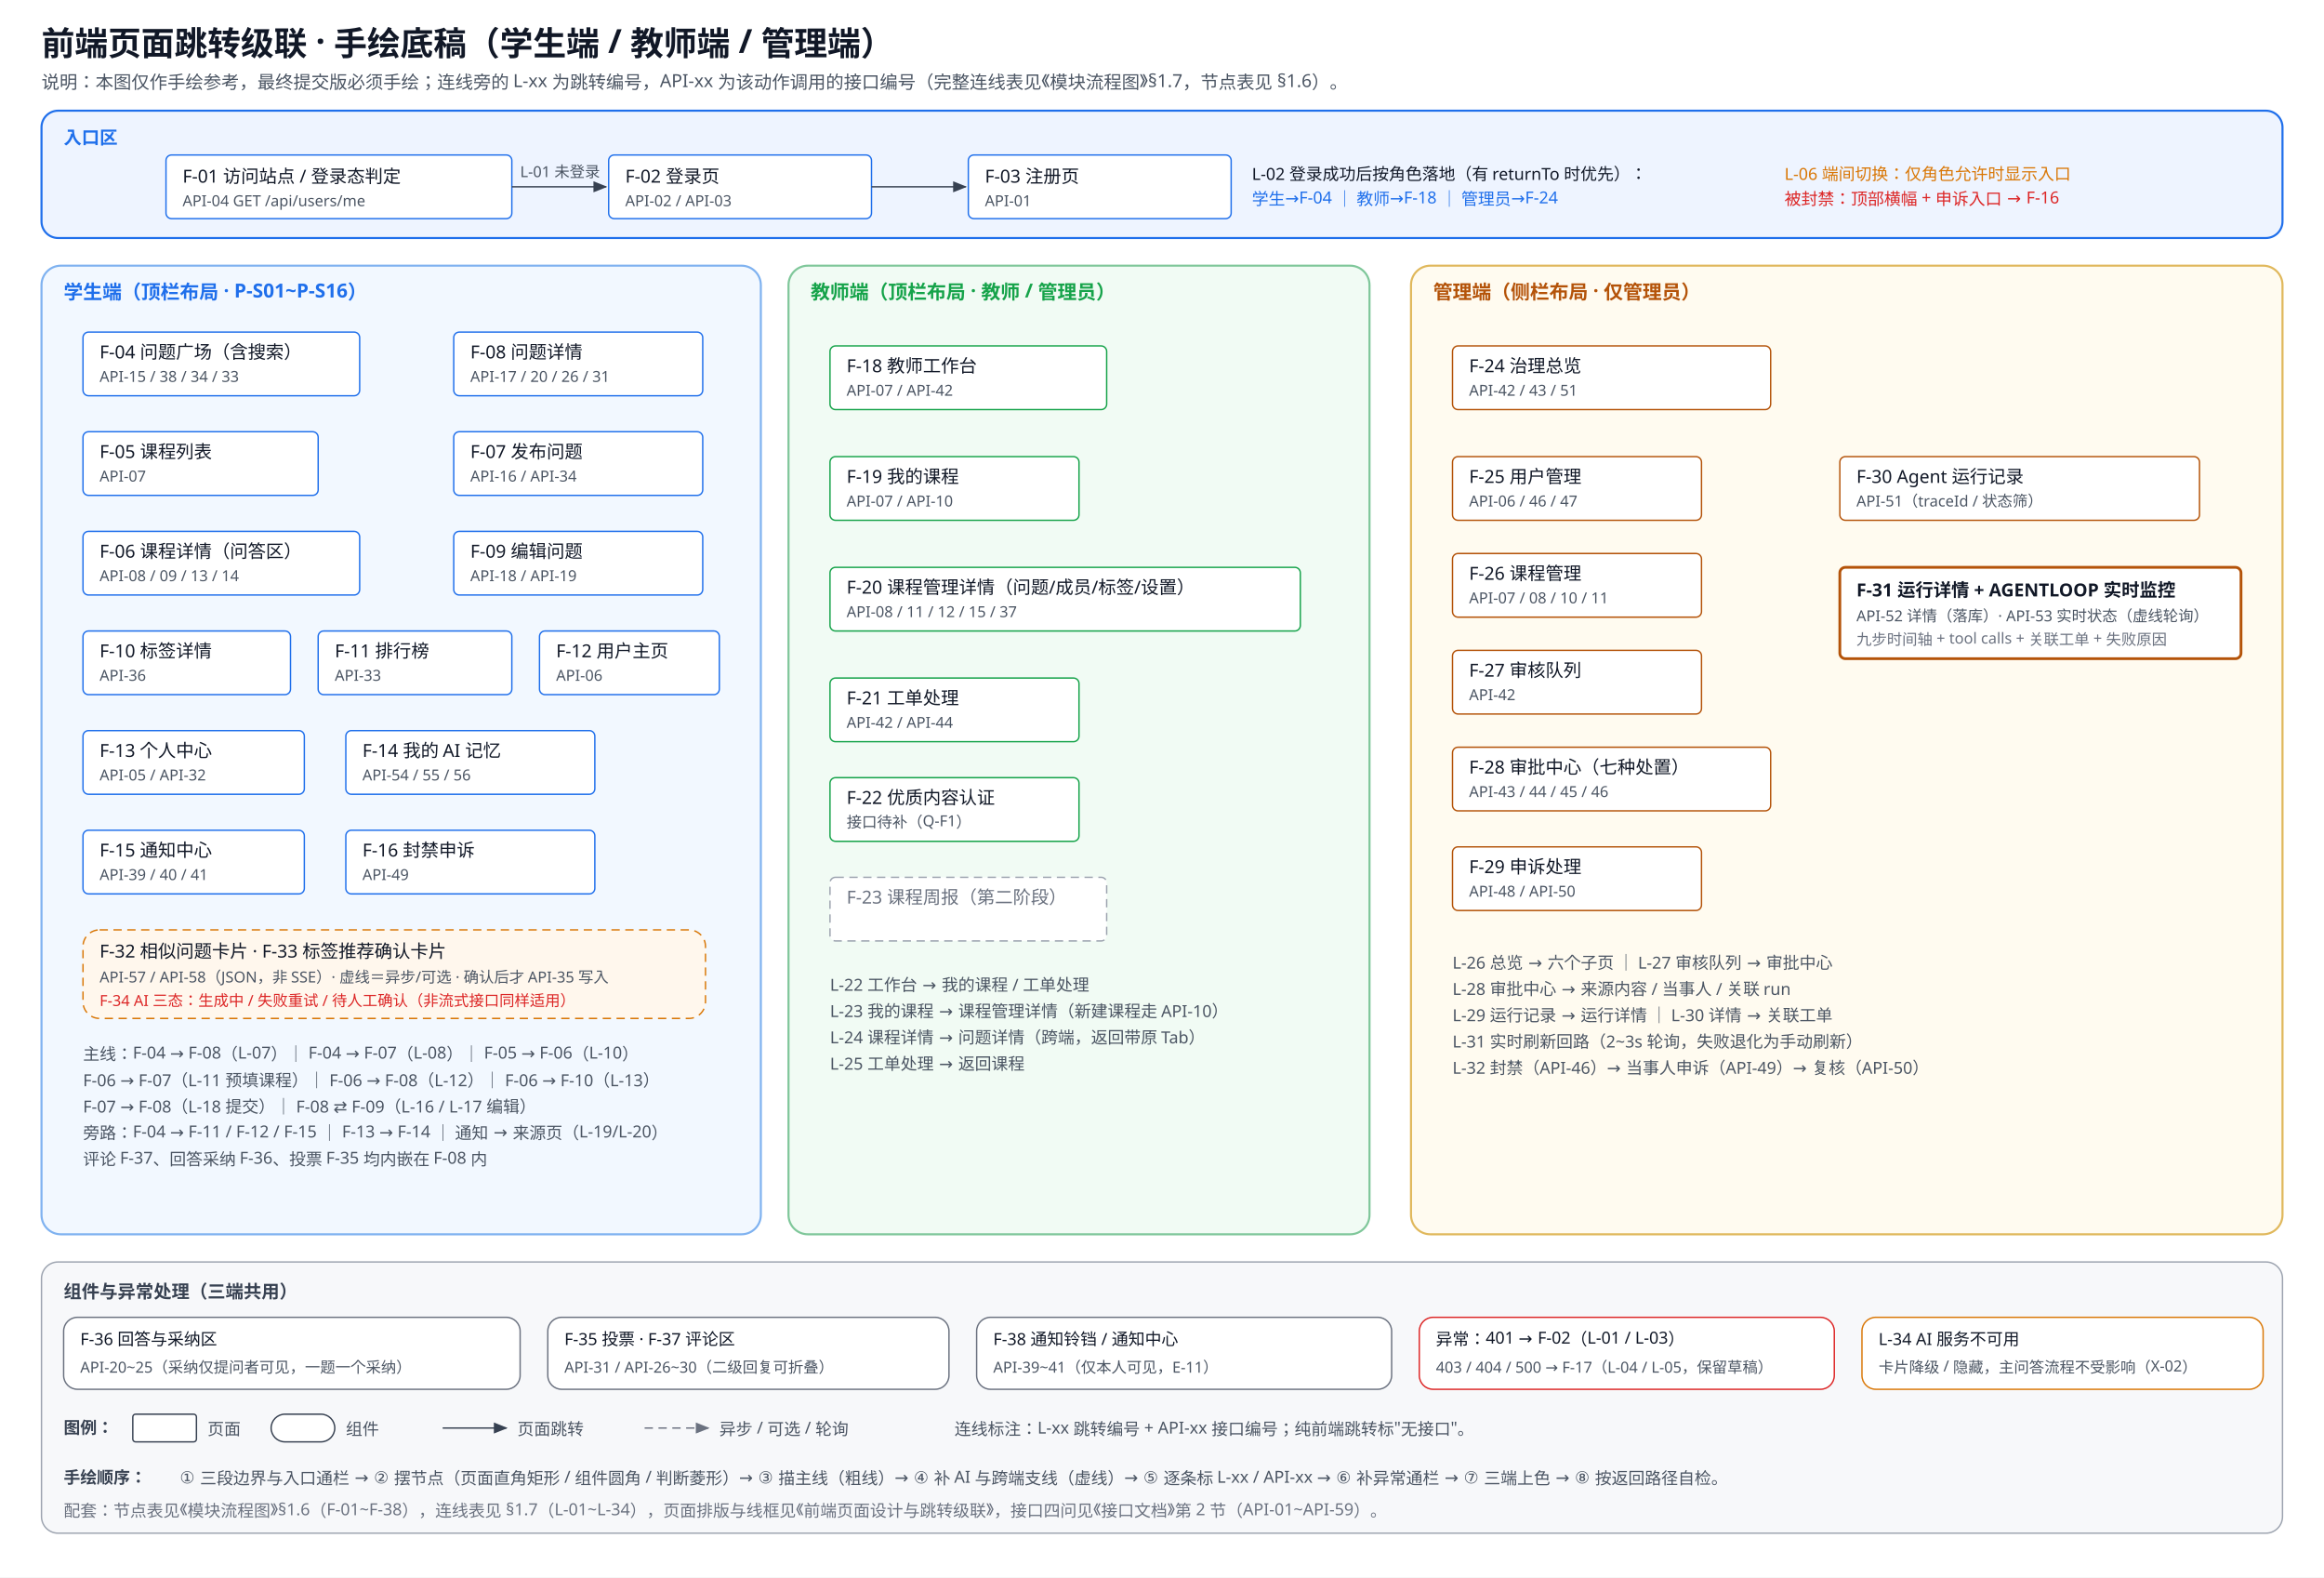
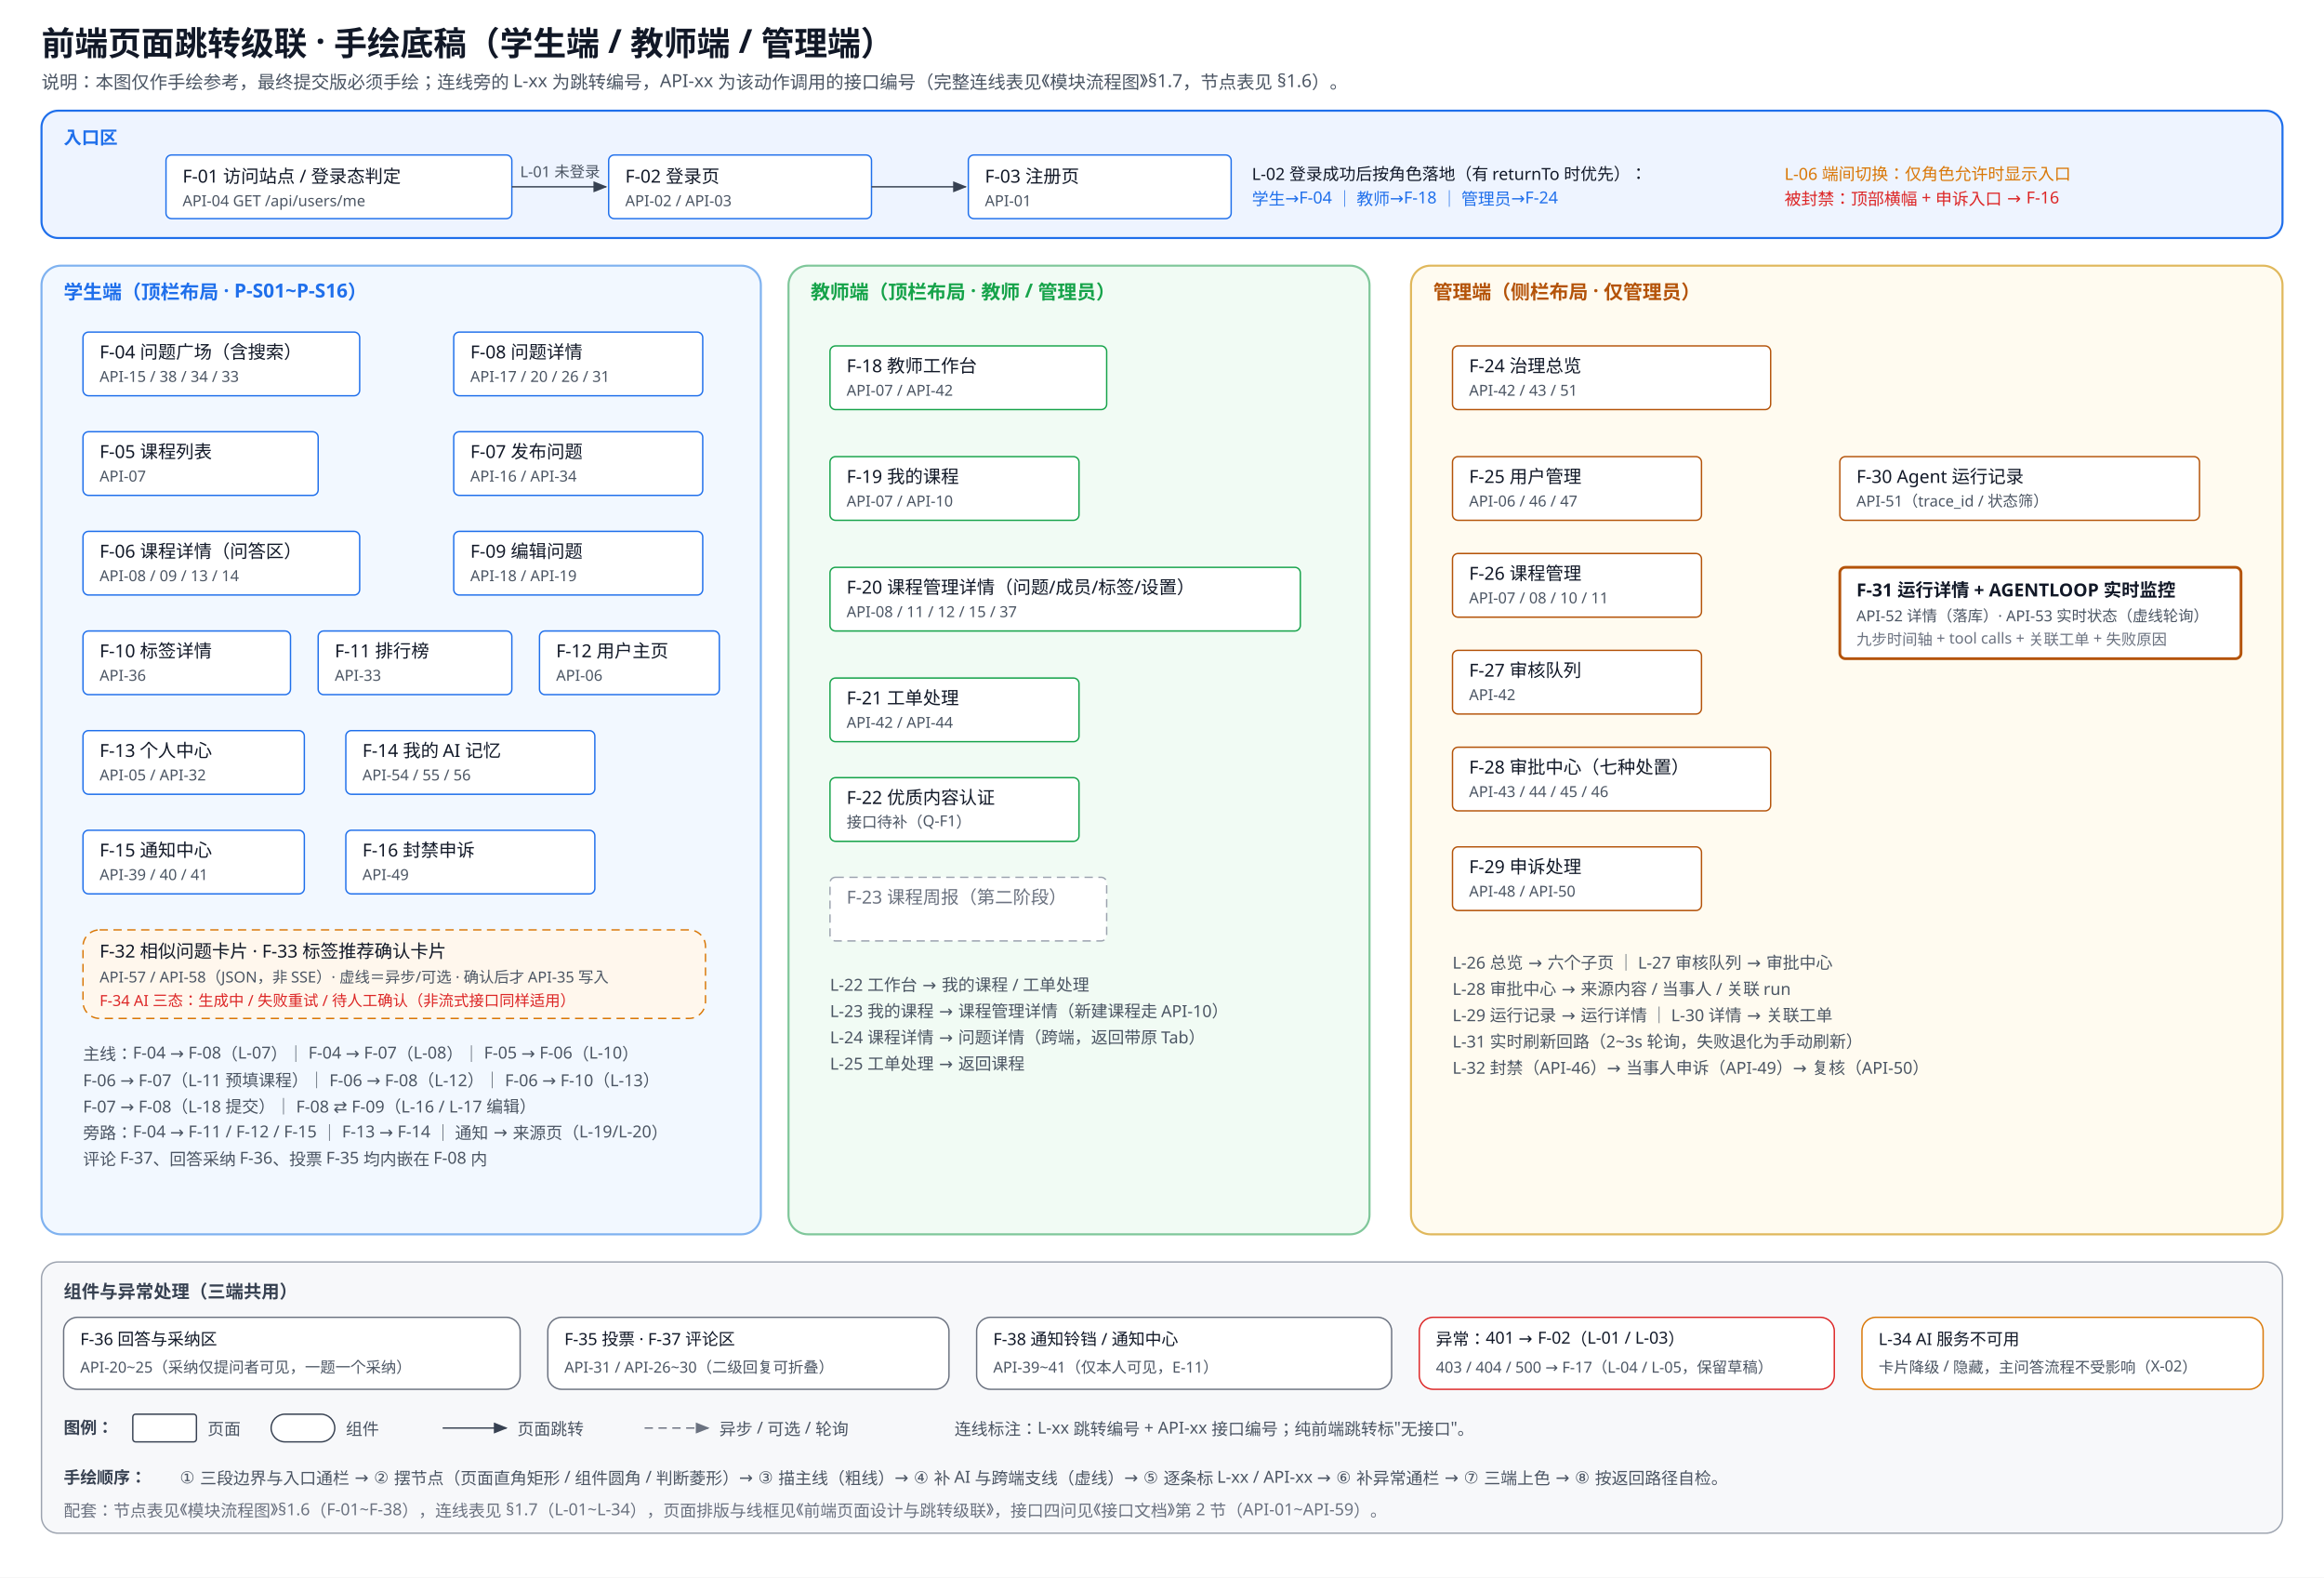
<svg xmlns="http://www.w3.org/2000/svg" width="1680" height="1140" viewBox="0 0 1680 1140" font-family="Microsoft YaHei, PingFang SC, sans-serif">
  <defs>
    <marker id="arrow" markerWidth="10" markerHeight="8" refX="9" refY="4" orient="auto">
      <path d="M0,0 L10,4 L0,8 z" fill="#374151" />
    </marker>
    <marker id="arrowDash" markerWidth="10" markerHeight="8" refX="9" refY="4" orient="auto">
      <path d="M0,0 L10,4 L0,8 z" fill="#6B7280" />
    </marker>
  </defs>
  <rect x="0" y="0" width="1680" height="1140" fill="#FFFFFF" />
  <text x="30" y="40" font-size="24" font-weight="bold" fill="#111827">前端页面跳转级联 · 手绘底稿（学生端 / 教师端 / 管理端）</text>
  <text x="30" y="64" font-size="13" fill="#4B5563">说明：本图仅作手绘参考，最终提交版必须手绘；连线旁的 L-xx 为跳转编号，API-xx 为该动作调用的接口编号（完整连线表见《模块流程图》§1.7，节点表见 §1.6）。</text>
  <rect x="30" y="80" width="1620" height="92" rx="12" fill="#EEF4FF" stroke="#1F6FEB" stroke-width="1.5" />
  <text x="46" y="104" font-size="13" font-weight="bold" fill="#1F6FEB">入口区</text>
  <rect x="120" y="112" width="250" height="46" rx="4" fill="#FFFFFF" stroke="#1F6FEB" />
  <text x="132" y="132" font-size="13" fill="#111827">F-01 访问站点 / 登录态判定</text>
  <text x="132" y="149" font-size="11" fill="#4B5563">API-04  GET /api/users/me</text>
  <path d="M370,135 L438,135" stroke="#374151" marker-end="url(#arrow)" />
  <text x="376" y="128" font-size="11" fill="#4B5563">L-01 未登录</text>
  <rect x="440" y="112" width="190" height="46" rx="4" fill="#FFFFFF" stroke="#1F6FEB" />
  <text x="452" y="132" font-size="13" fill="#111827">F-02 登录页</text>
  <text x="452" y="149" font-size="11" fill="#4B5563">API-02 / API-03</text>
  <path d="M630,135 L698,135" stroke="#374151" marker-end="url(#arrow)" />
  <rect x="700" y="112" width="190" height="46" rx="4" fill="#FFFFFF" stroke="#1F6FEB" />
  <text x="712" y="132" font-size="13" fill="#111827">F-03 注册页</text>
  <text x="712" y="149" font-size="11" fill="#4B5563">API-01</text>
  <text x="905" y="130" font-size="12" fill="#111827">L-02 登录成功后按角色落地（有 returnTo 时优先）：</text>
  <text x="905" y="148" font-size="12" fill="#1F6FEB">学生→F-04 ｜ 教师→F-18 ｜ 管理员→F-24</text>
  <text x="1290" y="130" font-size="12" fill="#D97706">L-06 端间切换：仅角色允许时显示入口</text>
  <text x="1290" y="148" font-size="12" fill="#DC2626">被封禁：顶部横幅 + 申诉入口 → F-16</text>
  <rect x="30" y="192" width="520" height="700" rx="14" fill="#F2F8FF" stroke="#7FB2F0" stroke-width="1.5" />
  <text x="46" y="216" font-size="14" font-weight="bold" fill="#1F6FEB">学生端（顶栏布局 · P-S01~P-S16）</text>
  <rect x="60" y="240" width="200" height="46" rx="4" fill="#FFFFFF" stroke="#1F6FEB" />
  <text x="72" y="259" font-size="13" fill="#111827">F-04 问题广场（含搜索）</text>
  <text x="72" y="276" font-size="11" fill="#4B5563">API-15 / 38 / 34 / 33</text>
  <rect x="328" y="240" width="180" height="46" rx="4" fill="#FFFFFF" stroke="#1F6FEB" />
  <text x="340" y="259" font-size="13" fill="#111827">F-08 问题详情</text>
  <text x="340" y="276" font-size="11" fill="#4B5563">API-17 / 20 / 26 / 31</text>
  <rect x="60" y="312" width="170" height="46" rx="4" fill="#FFFFFF" stroke="#1F6FEB" />
  <text x="72" y="331" font-size="13" fill="#111827">F-05 课程列表</text>
  <text x="72" y="348" font-size="11" fill="#4B5563">API-07</text>
  <rect x="60" y="384" width="200" height="46" rx="4" fill="#FFFFFF" stroke="#1F6FEB" />
  <text x="72" y="403" font-size="13" fill="#111827">F-06 课程详情（问答区）</text>
  <text x="72" y="420" font-size="11" fill="#4B5563">API-08 / 09 / 13 / 14</text>
  <rect x="328" y="312" width="180" height="46" rx="4" fill="#FFFFFF" stroke="#1F6FEB" />
  <text x="340" y="331" font-size="13" fill="#111827">F-07 发布问题</text>
  <text x="340" y="348" font-size="11" fill="#4B5563">API-16 / API-34</text>
  <rect x="328" y="384" width="180" height="46" rx="4" fill="#FFFFFF" stroke="#1F6FEB" />
  <text x="340" y="403" font-size="13" fill="#111827">F-09 编辑问题</text>
  <text x="340" y="420" font-size="11" fill="#4B5563">API-18 / API-19</text>
  <rect x="60" y="456" width="150" height="46" rx="4" fill="#FFFFFF" stroke="#1F6FEB" />
  <text x="72" y="475" font-size="13" fill="#111827">F-10 标签详情</text>
  <text x="72" y="492" font-size="11" fill="#4B5563">API-36</text>
  <rect x="230" y="456" width="140" height="46" rx="4" fill="#FFFFFF" stroke="#1F6FEB" />
  <text x="242" y="475" font-size="13" fill="#111827">F-11 排行榜</text>
  <text x="242" y="492" font-size="11" fill="#4B5563">API-33</text>
  <rect x="390" y="456" width="130" height="46" rx="4" fill="#FFFFFF" stroke="#1F6FEB" />
  <text x="402" y="475" font-size="13" fill="#111827">F-12 用户主页</text>
  <text x="402" y="492" font-size="11" fill="#4B5563">API-06</text>
  <rect x="60" y="528" width="160" height="46" rx="4" fill="#FFFFFF" stroke="#1F6FEB" />
  <text x="72" y="547" font-size="13" fill="#111827">F-13 个人中心</text>
  <text x="72" y="564" font-size="11" fill="#4B5563">API-05 / API-32</text>
  <rect x="250" y="528" width="180" height="46" rx="4" fill="#FFFFFF" stroke="#1F6FEB" />
  <text x="262" y="547" font-size="13" fill="#111827">F-14 我的 AI 记忆</text>
  <text x="262" y="564" font-size="11" fill="#4B5563">API-54 / 55 / 56</text>
  <rect x="60" y="600" width="160" height="46" rx="4" fill="#FFFFFF" stroke="#1F6FEB" />
  <text x="72" y="619" font-size="13" fill="#111827">F-15 通知中心</text>
  <text x="72" y="636" font-size="11" fill="#4B5563">API-39 / 40 / 41</text>
  <rect x="250" y="600" width="180" height="46" rx="4" fill="#FFFFFF" stroke="#1F6FEB" />
  <text x="262" y="619" font-size="13" fill="#111827">F-16 封禁申诉</text>
  <text x="262" y="636" font-size="11" fill="#4B5563">API-49</text>
  <rect x="60" y="672" width="450" height="64" rx="12" fill="#FFF7ED" stroke="#D97706" stroke-dasharray="6 4" />
  <text x="72" y="692" font-size="13" fill="#111827">F-32 相似问题卡片 · F-33 标签推荐确认卡片</text>
  <text x="72" y="710" font-size="11" fill="#4B5563">API-57 / API-58（JSON，非 SSE）· 虚线＝异步/可选 · 确认后才 API-35 写入</text>
  <text x="72" y="727" font-size="11" fill="#DC2626">F-34 AI 三态：生成中 / 失败重试 / 待人工确认（非流式接口同样适用）</text>
  <text x="60" y="766" font-size="12" fill="#4B5563">主线：F-04 → F-08（L-07）｜ F-04 → F-07（L-08）｜ F-05 → F-06（L-10）</text>
  <text x="60" y="785" font-size="12" fill="#4B5563">　　　F-06 → F-07（L-11 预填课程）｜ F-06 → F-08（L-12）｜ F-06 → F-10（L-13）</text>
  <text x="60" y="804" font-size="12" fill="#4B5563">　　　F-07 → F-08（L-18 提交）｜ F-08 ⇄ F-09（L-16 / L-17 编辑）</text>
  <text x="60" y="823" font-size="12" fill="#4B5563">旁路：F-04 → F-11 / F-12 / F-15 ｜ F-13 → F-14 ｜ 通知 → 来源页（L-19/L-20）</text>
  <text x="60" y="842" font-size="12" fill="#4B5563">评论 F-37、回答采纳 F-36、投票 F-35 均内嵌在 F-08 内</text>
  <rect x="570" y="192" width="420" height="700" rx="14" fill="#F1FBF4" stroke="#7FC79A" stroke-width="1.5" />
  <text x="586" y="216" font-size="14" font-weight="bold" fill="#16A34A">教师端（顶栏布局 · 教师 / 管理员）</text>
  <rect x="600" y="250" width="200" height="46" rx="4" fill="#FFFFFF" stroke="#16A34A" />
  <text x="612" y="269" font-size="13" fill="#111827">F-18 教师工作台</text>
  <text x="612" y="286" font-size="11" fill="#4B5563">API-07 / API-42</text>
  <rect x="600" y="330" width="180" height="46" rx="4" fill="#FFFFFF" stroke="#16A34A" />
  <text x="612" y="349" font-size="13" fill="#111827">F-19 我的课程</text>
  <text x="612" y="366" font-size="11" fill="#4B5563">API-07 / API-10</text>
  <rect x="600" y="410" width="340" height="46" rx="4" fill="#FFFFFF" stroke="#16A34A" />
  <text x="612" y="429" font-size="13" fill="#111827">F-20 课程管理详情（问题/成员/标签/设置）</text>
  <text x="612" y="446" font-size="11" fill="#4B5563">API-08 / 11 / 12 / 15 / 37</text>
  <rect x="600" y="490" width="180" height="46" rx="4" fill="#FFFFFF" stroke="#16A34A" />
  <text x="612" y="509" font-size="13" fill="#111827">F-21 工单处理</text>
  <text x="612" y="526" font-size="11" fill="#4B5563">API-42 / API-44</text>
  <rect x="600" y="562" width="180" height="46" rx="4" fill="#FFFFFF" stroke="#16A34A" />
  <text x="612" y="581" font-size="13" fill="#111827">F-22 优质内容认证</text>
  <text x="612" y="598" font-size="11" fill="#4B5563">接口待补（Q-F1）</text>
  <rect x="600" y="634" width="200" height="46" rx="4" fill="#FFFFFF" stroke="#9CA3AF" stroke-dasharray="6 4" />
  <text x="612" y="653" font-size="13" fill="#6B7280">F-23 课程周报（第二阶段）</text>
  <text x="600" y="716" font-size="12" fill="#4B5563">L-22 工作台 → 我的课程 / 工单处理</text>
  <text x="600" y="735" font-size="12" fill="#4B5563">L-23 我的课程 → 课程管理详情（新建课程走 API-10）</text>
  <text x="600" y="754" font-size="12" fill="#4B5563">L-24 课程详情 → 问题详情（跨端，返回带原 Tab）</text>
  <text x="600" y="773" font-size="12" fill="#4B5563">L-25 工单处理 → 返回课程</text>
  <rect x="1020" y="192" width="630" height="700" rx="14" fill="#FFFBF0" stroke="#E0B85C" stroke-width="1.5" />
  <text x="1036" y="216" font-size="14" font-weight="bold" fill="#B45309">管理端（侧栏布局 · 仅管理员）</text>
  <rect x="1050" y="250" width="230" height="46" rx="4" fill="#FFFFFF" stroke="#B45309" />
  <text x="1062" y="269" font-size="13" fill="#111827">F-24 治理总览</text>
  <text x="1062" y="286" font-size="11" fill="#4B5563">API-42 / 43 / 51</text>
  <rect x="1050" y="330" width="180" height="46" rx="4" fill="#FFFFFF" stroke="#B45309" />
  <text x="1062" y="349" font-size="13" fill="#111827">F-25 用户管理</text>
  <text x="1062" y="366" font-size="11" fill="#4B5563">API-06 / 46 / 47</text>
  <rect x="1050" y="400" width="180" height="46" rx="4" fill="#FFFFFF" stroke="#B45309" />
  <text x="1062" y="419" font-size="13" fill="#111827">F-26 课程管理</text>
  <text x="1062" y="436" font-size="11" fill="#4B5563">API-07 / 08 / 10 / 11</text>
  <rect x="1050" y="470" width="180" height="46" rx="4" fill="#FFFFFF" stroke="#B45309" />
  <text x="1062" y="489" font-size="13" fill="#111827">F-27 审核队列</text>
  <text x="1062" y="506" font-size="11" fill="#4B5563">API-42</text>
  <rect x="1050" y="540" width="230" height="46" rx="4" fill="#FFFFFF" stroke="#B45309" />
  <text x="1062" y="559" font-size="13" fill="#111827">F-28 审批中心（七种处置）</text>
  <text x="1062" y="576" font-size="11" fill="#4B5563">API-43 / 44 / 45 / 46</text>
  <rect x="1050" y="612" width="180" height="46" rx="4" fill="#FFFFFF" stroke="#B45309" />
  <text x="1062" y="631" font-size="13" fill="#111827">F-29 申诉处理</text>
  <text x="1062" y="648" font-size="11" fill="#4B5563">API-48 / API-50</text>
  <rect x="1330" y="330" width="260" height="46" rx="4" fill="#FFFFFF" stroke="#B45309" />
  <text x="1342" y="349" font-size="13" fill="#111827">F-30 Agent 运行记录</text>
-   <text x="1342" y="366" font-size="11" fill="#4B5563">API-51（traceId / 状态筛）</text>
+   <text x="1342" y="366" font-size="11" fill="#4B5563">API-51（trace_id / 状态筛）</text>
  <rect x="1330" y="410" width="290" height="66" rx="4" fill="#FFFFFF" stroke="#B45309" stroke-width="2" />
  <text x="1342" y="431" font-size="13" font-weight="bold" fill="#111827">F-31 运行详情 + AGENTLOOP 实时监控</text>
  <text x="1342" y="449" font-size="11" fill="#4B5563">API-52 详情（落库）· API-53 实时状态（虚线轮询）</text>
  <text x="1342" y="466" font-size="11" fill="#6B7280">九步时间轴 + tool calls + 关联工单 + 失败原因</text>
  <text x="1050" y="700" font-size="12" fill="#4B5563">L-26 总览 → 六个子页 ｜ L-27 审核队列 → 审批中心</text>
  <text x="1050" y="719" font-size="12" fill="#4B5563">L-28 审批中心 → 来源内容 / 当事人 / 关联 run</text>
  <text x="1050" y="738" font-size="12" fill="#4B5563">L-29 运行记录 → 运行详情 ｜ L-30 详情 → 关联工单</text>
  <text x="1050" y="757" font-size="12" fill="#4B5563">L-31 实时刷新回路（2~3s 轮询，失败退化为手动刷新）</text>
  <text x="1050" y="776" font-size="12" fill="#4B5563">L-32 封禁（API-46）→ 当事人申诉（API-49）→ 复核（API-50）</text>
  <rect x="30" y="912" width="1620" height="196" rx="12" fill="#F7F8FA" stroke="#9CA3AF" />
  <text x="46" y="938" font-size="13" font-weight="bold" fill="#374151">组件与异常处理（三端共用）</text>
  <rect x="46" y="952" width="330" height="52" rx="10" fill="#FFFFFF" stroke="#6B7280" />
  <text x="58" y="972" font-size="12" fill="#111827">F-36 回答与采纳区</text>
  <text x="58" y="992" font-size="11" fill="#4B5563">API-20~25（采纳仅提问者可见，一题一个采纳）</text>
  <rect x="396" y="952" width="290" height="52" rx="10" fill="#FFFFFF" stroke="#6B7280" />
  <text x="408" y="972" font-size="12" fill="#111827">F-35 投票 · F-37 评论区</text>
  <text x="408" y="992" font-size="11" fill="#4B5563">API-31 / API-26~30（二级回复可折叠）</text>
  <rect x="706" y="952" width="300" height="52" rx="10" fill="#FFFFFF" stroke="#6B7280" />
  <text x="718" y="972" font-size="12" fill="#111827">F-38 通知铃铛 / 通知中心</text>
  <text x="718" y="992" font-size="11" fill="#4B5563">API-39~41（仅本人可见，E-11）</text>
  <rect x="1026" y="952" width="300" height="52" rx="10" fill="#FFFFFF" stroke="#DC2626" />
  <text x="1038" y="972" font-size="12" fill="#111827">异常：401 → F-02（L-01 / L-03）</text>
  <text x="1038" y="992" font-size="11" fill="#4B5563">403 / 404 / 500 → F-17（L-04 / L-05，保留草稿）</text>
  <rect x="1346" y="952" width="290" height="52" rx="10" fill="#FFFFFF" stroke="#D97706" />
  <text x="1358" y="972" font-size="12" fill="#111827">L-34 AI 服务不可用</text>
  <text x="1358" y="992" font-size="11" fill="#4B5563">卡片降级 / 隐藏，主问答流程不受影响（X-02）</text>
  <text x="46" y="1036" font-size="12" font-weight="bold" fill="#374151">图例：</text>
  <rect x="96" y="1022" width="46" height="20" rx="2" fill="#FFFFFF" stroke="#374151" />
  <text x="150" y="1037" font-size="12" fill="#4B5563">页面</text>
  <rect x="196" y="1022" width="46" height="20" rx="10" fill="#FFFFFF" stroke="#374151" />
  <text x="250" y="1037" font-size="12" fill="#4B5563">组件</text>
  <path d="M320,1032 L366,1032" stroke="#374151" marker-end="url(#arrow)" />
  <text x="374" y="1037" font-size="12" fill="#4B5563">页面跳转</text>
  <path d="M466,1032 L512,1032" stroke="#6B7280" stroke-dasharray="6 4" marker-end="url(#arrowDash)" />
  <text x="520" y="1037" font-size="12" fill="#4B5563">异步 / 可选 / 轮询</text>
  <text x="690" y="1037" font-size="12" fill="#4B5563">连线标注：L-xx 跳转编号 + API-xx 接口编号；纯前端跳转标"无接口"。</text>
  <text x="46" y="1072" font-size="12" font-weight="bold" fill="#374151">手绘顺序：</text>
  <text x="130" y="1072" font-size="12" fill="#4B5563">① 三段边界与入口通栏 → ② 摆节点（页面直角矩形 / 组件圆角 / 判断菱形）→ ③ 描主线（粗线）→ ④ 补 AI 与跨端支线（虚线）→ ⑤ 逐条标 L-xx / API-xx → ⑥ 补异常通栏 → ⑦ 三端上色 → ⑧ 按返回路径自检。</text>
  <text x="46" y="1096" font-size="12" fill="#6B7280">配套：节点表见《模块流程图》§1.6（F-01~F-38），连线表见 §1.7（L-01~L-34），页面排版与线框见《前端页面设计与跳转级联》，接口四问见《接口文档》第 2 节（API-01~API-59）。</text>
</svg>
